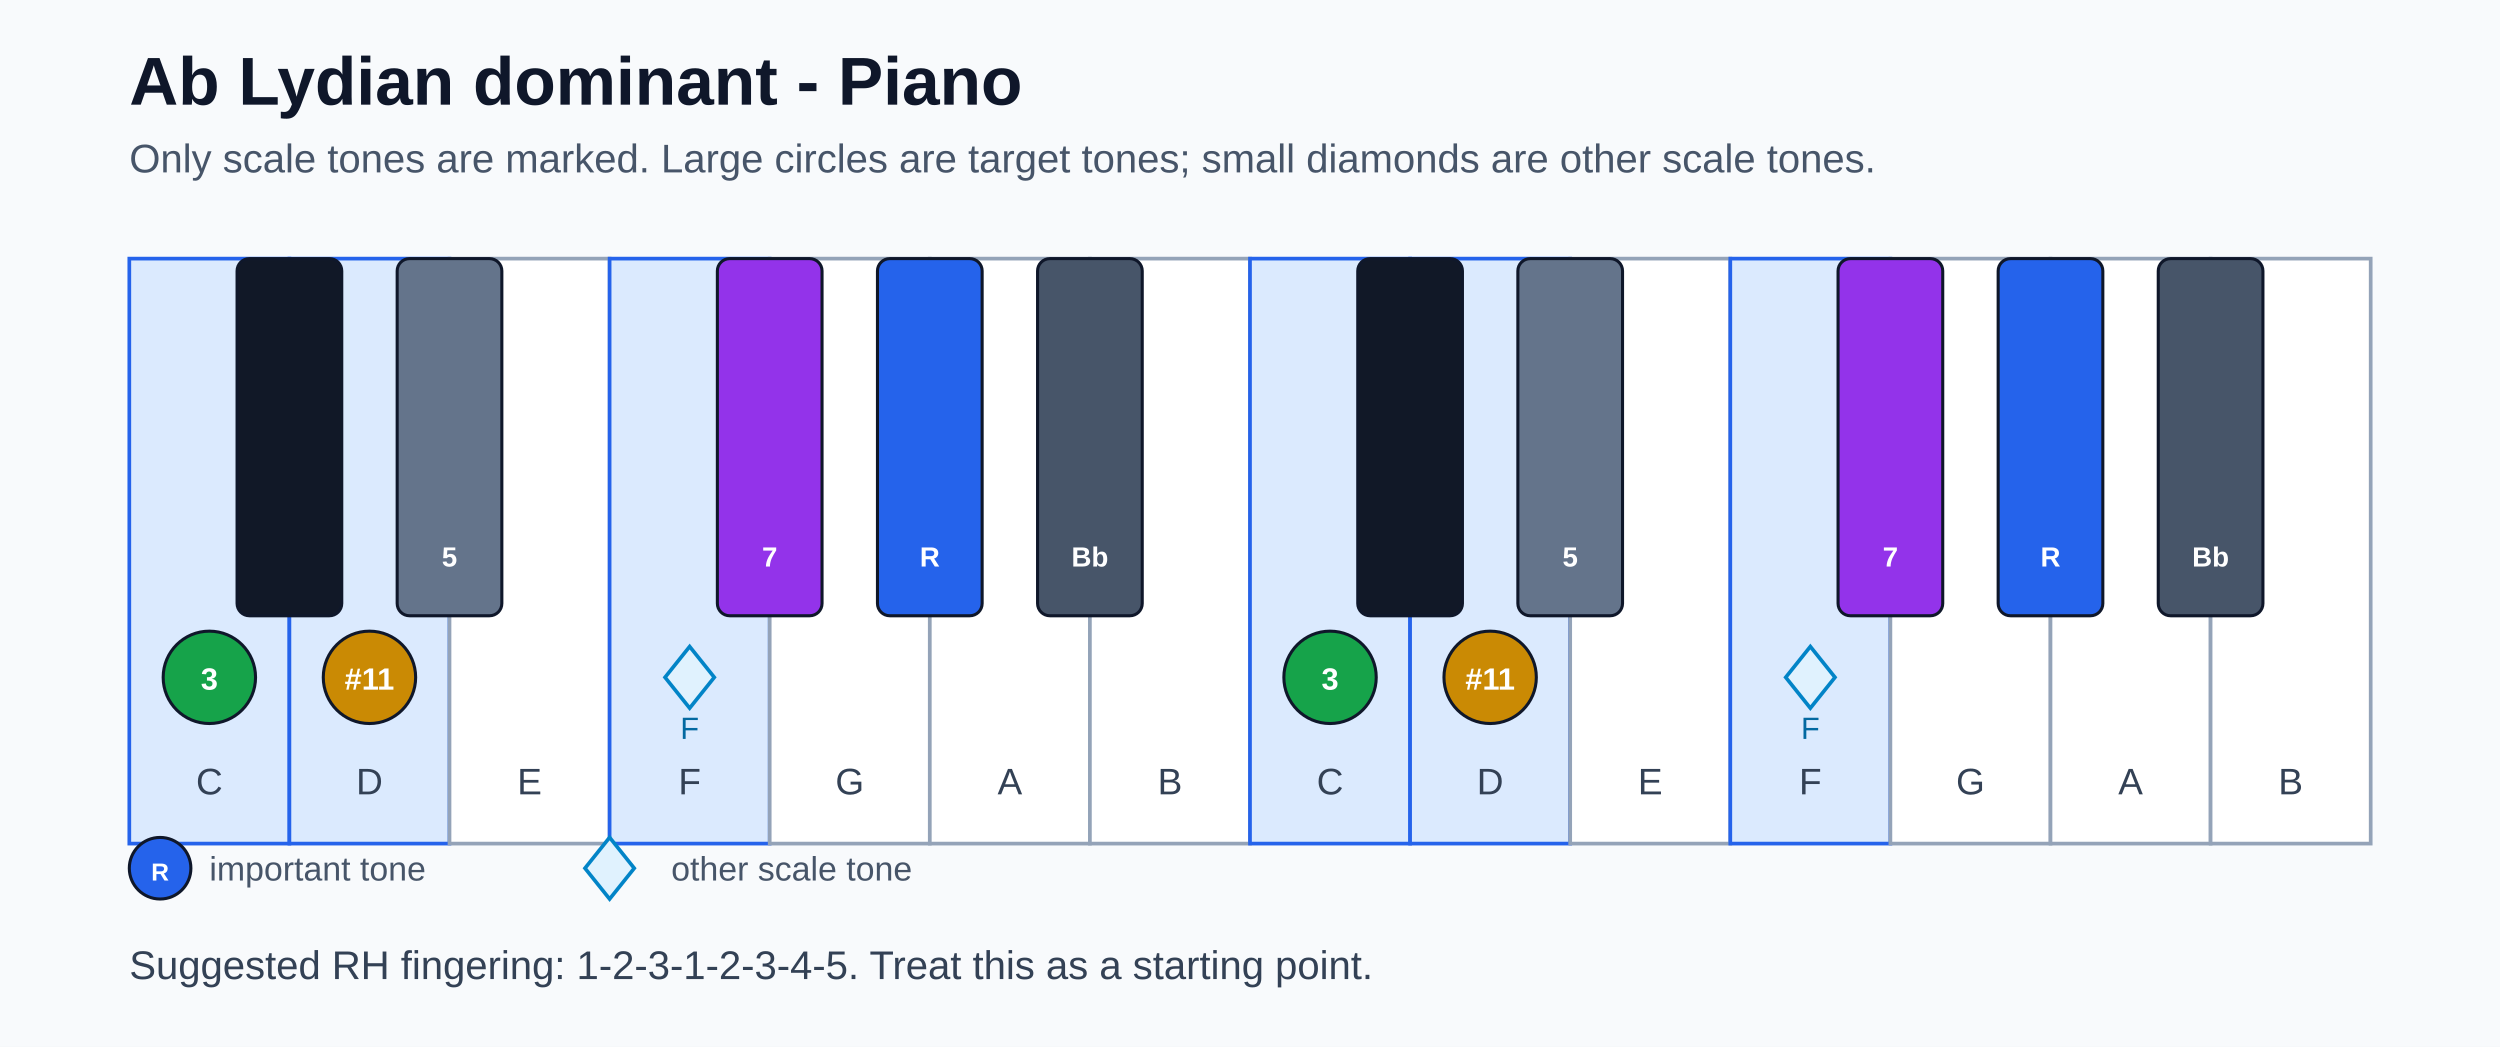
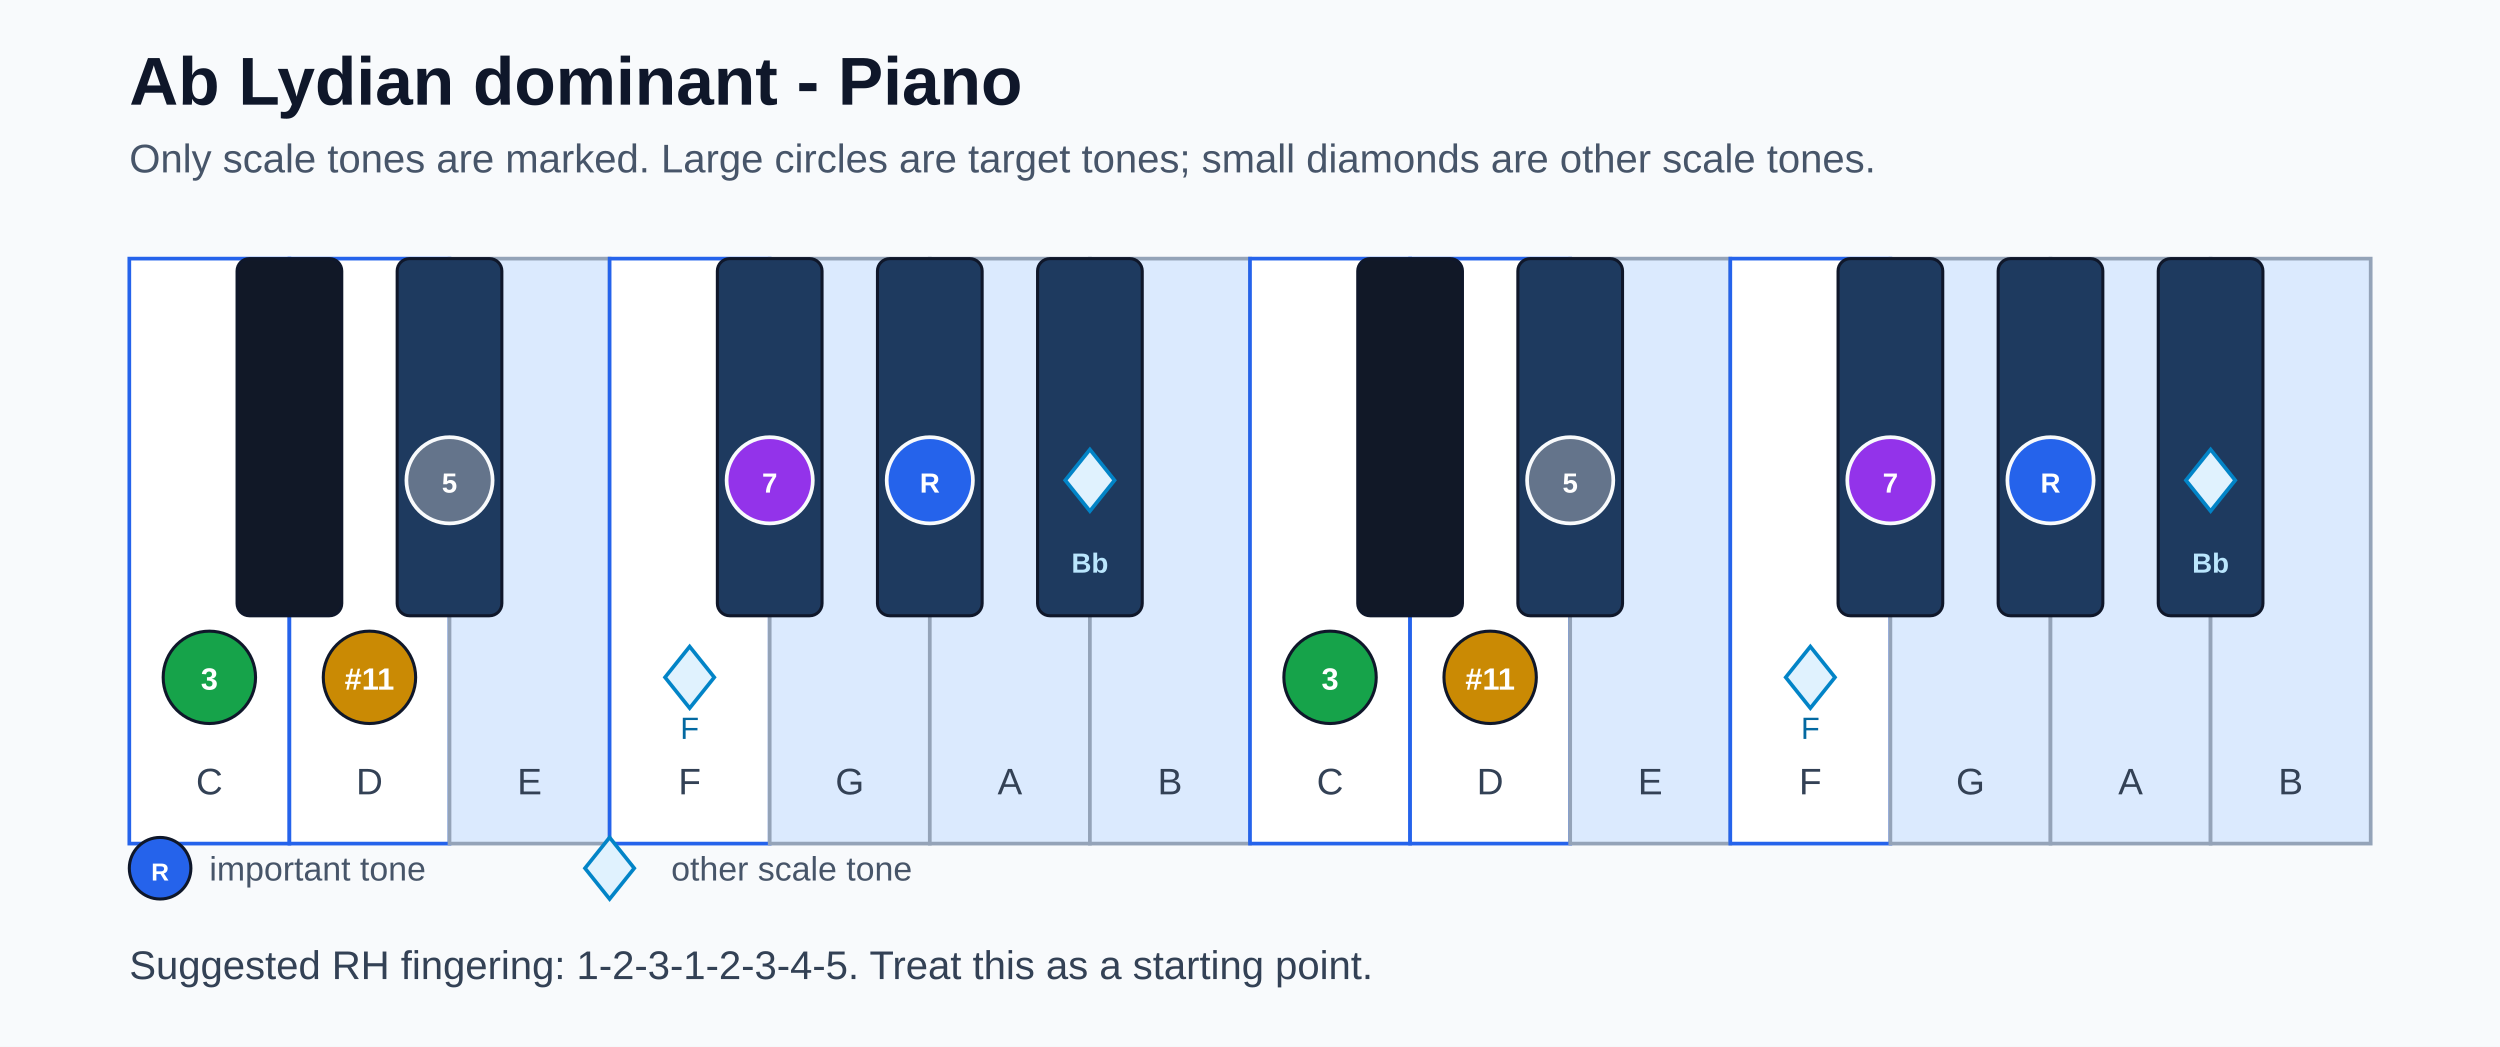
<svg xmlns="http://www.w3.org/2000/svg" width="812" height="340" viewBox="0 0 812 340">
  <rect width="100%" height="100%" fill="#f8fafc" />
  <text x="42" y="34" font-family="Arial, sans-serif" font-size="22" font-weight="700" fill="#0f172a">Ab Lydian dominant - Piano</text>
  <text x="42" y="56" font-family="Arial, sans-serif" font-size="13" fill="#475569">Only scale tones are marked. Large circles are target tones; small diamonds are other scale tones.</text>
-   <rect x="42" y="84" width="52" height="190" fill="#dbeafe" stroke="#2563eb" stroke-width="1.2" />
+   <rect x="42" y="84" width="52" height="190" fill="#ffffff" stroke="#2563eb" stroke-width="1.2" />
  <text x="68.0" y="258" text-anchor="middle" font-family="Arial, sans-serif" font-size="12" fill="#334155">C</text>
  <circle cx="68.0" cy="220" r="15" fill="#16a34a" stroke="#0f172a" stroke-width="1" />
  <text x="68.0" y="224" text-anchor="middle" font-family="Arial, sans-serif" font-size="10" font-weight="700" fill="#ffffff">3</text>
-   <rect x="94" y="84" width="52" height="190" fill="#dbeafe" stroke="#2563eb" stroke-width="1.2" />
+   <rect x="94" y="84" width="52" height="190" fill="#ffffff" stroke="#2563eb" stroke-width="1.2" />
  <text x="120.0" y="258" text-anchor="middle" font-family="Arial, sans-serif" font-size="12" fill="#334155">D</text>
  <circle cx="120.0" cy="220" r="15" fill="#ca8a04" stroke="#0f172a" stroke-width="1" />
  <text x="120.0" y="224" text-anchor="middle" font-family="Arial, sans-serif" font-size="10" font-weight="700" fill="#ffffff">#11</text>
-   <rect x="146" y="84" width="52" height="190" fill="#ffffff" stroke="#94a3b8" stroke-width="1.2" />
+   <rect x="146" y="84" width="52" height="190" fill="#dbeafe" stroke="#94a3b8" stroke-width="1.2" />
  <text x="172.0" y="258" text-anchor="middle" font-family="Arial, sans-serif" font-size="12" fill="#334155">E</text>
-   <rect x="198" y="84" width="52" height="190" fill="#dbeafe" stroke="#2563eb" stroke-width="1.2" />
+   <rect x="198" y="84" width="52" height="190" fill="#ffffff" stroke="#2563eb" stroke-width="1.2" />
  <text x="224.0" y="258" text-anchor="middle" font-family="Arial, sans-serif" font-size="12" fill="#334155">F</text>
  <polygon points="224.0,210 232.0,220 224.0,230 216.0,220" fill="#e0f2fe" stroke="#0284c7" stroke-width="1.2" />
  <text x="224.0" y="240" text-anchor="middle" font-family="Arial, sans-serif" font-size="10" fill="#0369a1">F</text>
-   <rect x="250" y="84" width="52" height="190" fill="#ffffff" stroke="#94a3b8" stroke-width="1.2" />
+   <rect x="250" y="84" width="52" height="190" fill="#dbeafe" stroke="#94a3b8" stroke-width="1.2" />
  <text x="276.0" y="258" text-anchor="middle" font-family="Arial, sans-serif" font-size="12" fill="#334155">G</text>
-   <rect x="302" y="84" width="52" height="190" fill="#ffffff" stroke="#94a3b8" stroke-width="1.2" />
+   <rect x="302" y="84" width="52" height="190" fill="#dbeafe" stroke="#94a3b8" stroke-width="1.2" />
  <text x="328.0" y="258" text-anchor="middle" font-family="Arial, sans-serif" font-size="12" fill="#334155">A</text>
-   <rect x="354" y="84" width="52" height="190" fill="#ffffff" stroke="#94a3b8" stroke-width="1.2" />
+   <rect x="354" y="84" width="52" height="190" fill="#dbeafe" stroke="#94a3b8" stroke-width="1.2" />
  <text x="380.0" y="258" text-anchor="middle" font-family="Arial, sans-serif" font-size="12" fill="#334155">B</text>
-   <rect x="406" y="84" width="52" height="190" fill="#dbeafe" stroke="#2563eb" stroke-width="1.2" />
+   <rect x="406" y="84" width="52" height="190" fill="#ffffff" stroke="#2563eb" stroke-width="1.2" />
  <text x="432.0" y="258" text-anchor="middle" font-family="Arial, sans-serif" font-size="12" fill="#334155">C</text>
  <circle cx="432.0" cy="220" r="15" fill="#16a34a" stroke="#0f172a" stroke-width="1" />
  <text x="432.0" y="224" text-anchor="middle" font-family="Arial, sans-serif" font-size="10" font-weight="700" fill="#ffffff">3</text>
-   <rect x="458" y="84" width="52" height="190" fill="#dbeafe" stroke="#2563eb" stroke-width="1.2" />
+   <rect x="458" y="84" width="52" height="190" fill="#ffffff" stroke="#2563eb" stroke-width="1.2" />
  <text x="484.0" y="258" text-anchor="middle" font-family="Arial, sans-serif" font-size="12" fill="#334155">D</text>
  <circle cx="484.0" cy="220" r="15" fill="#ca8a04" stroke="#0f172a" stroke-width="1" />
  <text x="484.0" y="224" text-anchor="middle" font-family="Arial, sans-serif" font-size="10" font-weight="700" fill="#ffffff">#11</text>
-   <rect x="510" y="84" width="52" height="190" fill="#ffffff" stroke="#94a3b8" stroke-width="1.2" />
+   <rect x="510" y="84" width="52" height="190" fill="#dbeafe" stroke="#94a3b8" stroke-width="1.2" />
  <text x="536.0" y="258" text-anchor="middle" font-family="Arial, sans-serif" font-size="12" fill="#334155">E</text>
-   <rect x="562" y="84" width="52" height="190" fill="#dbeafe" stroke="#2563eb" stroke-width="1.2" />
+   <rect x="562" y="84" width="52" height="190" fill="#ffffff" stroke="#2563eb" stroke-width="1.2" />
  <text x="588.0" y="258" text-anchor="middle" font-family="Arial, sans-serif" font-size="12" fill="#334155">F</text>
  <polygon points="588.0,210 596.0,220 588.0,230 580.0,220" fill="#e0f2fe" stroke="#0284c7" stroke-width="1.2" />
  <text x="588.0" y="240" text-anchor="middle" font-family="Arial, sans-serif" font-size="10" fill="#0369a1">F</text>
-   <rect x="614" y="84" width="52" height="190" fill="#ffffff" stroke="#94a3b8" stroke-width="1.2" />
+   <rect x="614" y="84" width="52" height="190" fill="#dbeafe" stroke="#94a3b8" stroke-width="1.2" />
  <text x="640.0" y="258" text-anchor="middle" font-family="Arial, sans-serif" font-size="12" fill="#334155">G</text>
-   <rect x="666" y="84" width="52" height="190" fill="#ffffff" stroke="#94a3b8" stroke-width="1.2" />
+   <rect x="666" y="84" width="52" height="190" fill="#dbeafe" stroke="#94a3b8" stroke-width="1.2" />
  <text x="692.0" y="258" text-anchor="middle" font-family="Arial, sans-serif" font-size="12" fill="#334155">A</text>
-   <rect x="718" y="84" width="52" height="190" fill="#ffffff" stroke="#94a3b8" stroke-width="1.2" />
+   <rect x="718" y="84" width="52" height="190" fill="#dbeafe" stroke="#94a3b8" stroke-width="1.2" />
  <text x="744.0" y="258" text-anchor="middle" font-family="Arial, sans-serif" font-size="12" fill="#334155">B</text>
  <rect x="77.0" y="84" width="34" height="116" rx="4" fill="#111827" stroke="#0f172a" stroke-width="1" />
-   <rect x="129.0" y="84" width="34" height="116" rx="4" fill="#64748b" stroke="#0f172a" stroke-width="1" />
-   <text x="146.0" y="184" text-anchor="middle" font-family="Arial, sans-serif" font-size="9" font-weight="700" fill="#ffffff">5</text>
-   <rect x="233.0" y="84" width="34" height="116" rx="4" fill="#9333ea" stroke="#0f172a" stroke-width="1" />
-   <text x="250.0" y="184" text-anchor="middle" font-family="Arial, sans-serif" font-size="9" font-weight="700" fill="#ffffff">7</text>
-   <rect x="285.0" y="84" width="34" height="116" rx="4" fill="#2563eb" stroke="#0f172a" stroke-width="1" />
-   <text x="302.0" y="184" text-anchor="middle" font-family="Arial, sans-serif" font-size="9" font-weight="700" fill="#ffffff">R</text>
-   <rect x="337.0" y="84" width="34" height="116" rx="4" fill="#475569" stroke="#0f172a" stroke-width="1" />
-   <text x="354.0" y="184" text-anchor="middle" font-family="Arial, sans-serif" font-size="9" font-weight="700" fill="#ffffff">Bb</text>
+   <rect x="129.0" y="84" width="34" height="116" rx="4" fill="#1e3a5f" stroke="#0f172a" stroke-width="1" />
+   <circle cx="146.0" cy="156" r="14" fill="#64748b" stroke="#f8fafc" stroke-width="1.2" />
+   <text x="146.0" y="160" text-anchor="middle" font-family="Arial, sans-serif" font-size="9" font-weight="700" fill="#ffffff">5</text>
+   <rect x="233.0" y="84" width="34" height="116" rx="4" fill="#1e3a5f" stroke="#0f172a" stroke-width="1" />
+   <circle cx="250.0" cy="156" r="14" fill="#9333ea" stroke="#f8fafc" stroke-width="1.2" />
+   <text x="250.0" y="160" text-anchor="middle" font-family="Arial, sans-serif" font-size="9" font-weight="700" fill="#ffffff">7</text>
+   <rect x="285.0" y="84" width="34" height="116" rx="4" fill="#1e3a5f" stroke="#0f172a" stroke-width="1" />
+   <circle cx="302.0" cy="156" r="14" fill="#2563eb" stroke="#f8fafc" stroke-width="1.2" />
+   <text x="302.0" y="160" text-anchor="middle" font-family="Arial, sans-serif" font-size="9" font-weight="700" fill="#ffffff">R</text>
+   <rect x="337.0" y="84" width="34" height="116" rx="4" fill="#1e3a5f" stroke="#0f172a" stroke-width="1" />
+   <polygon points="354.0,146 362.0,156 354.0,166 346.0,156" fill="#e0f2fe" stroke="#0284c7" stroke-width="1.2" />
+   <text x="354.0" y="186" text-anchor="middle" font-family="Arial, sans-serif" font-size="9" font-weight="700" fill="#bae6fd">Bb</text>
  <rect x="441.0" y="84" width="34" height="116" rx="4" fill="#111827" stroke="#0f172a" stroke-width="1" />
-   <rect x="493.0" y="84" width="34" height="116" rx="4" fill="#64748b" stroke="#0f172a" stroke-width="1" />
-   <text x="510.0" y="184" text-anchor="middle" font-family="Arial, sans-serif" font-size="9" font-weight="700" fill="#ffffff">5</text>
-   <rect x="597.0" y="84" width="34" height="116" rx="4" fill="#9333ea" stroke="#0f172a" stroke-width="1" />
-   <text x="614.0" y="184" text-anchor="middle" font-family="Arial, sans-serif" font-size="9" font-weight="700" fill="#ffffff">7</text>
-   <rect x="649.0" y="84" width="34" height="116" rx="4" fill="#2563eb" stroke="#0f172a" stroke-width="1" />
-   <text x="666.0" y="184" text-anchor="middle" font-family="Arial, sans-serif" font-size="9" font-weight="700" fill="#ffffff">R</text>
-   <rect x="701.0" y="84" width="34" height="116" rx="4" fill="#475569" stroke="#0f172a" stroke-width="1" />
-   <text x="718.0" y="184" text-anchor="middle" font-family="Arial, sans-serif" font-size="9" font-weight="700" fill="#ffffff">Bb</text>
+   <rect x="493.0" y="84" width="34" height="116" rx="4" fill="#1e3a5f" stroke="#0f172a" stroke-width="1" />
+   <circle cx="510.0" cy="156" r="14" fill="#64748b" stroke="#f8fafc" stroke-width="1.2" />
+   <text x="510.0" y="160" text-anchor="middle" font-family="Arial, sans-serif" font-size="9" font-weight="700" fill="#ffffff">5</text>
+   <rect x="597.0" y="84" width="34" height="116" rx="4" fill="#1e3a5f" stroke="#0f172a" stroke-width="1" />
+   <circle cx="614.0" cy="156" r="14" fill="#9333ea" stroke="#f8fafc" stroke-width="1.2" />
+   <text x="614.0" y="160" text-anchor="middle" font-family="Arial, sans-serif" font-size="9" font-weight="700" fill="#ffffff">7</text>
+   <rect x="649.0" y="84" width="34" height="116" rx="4" fill="#1e3a5f" stroke="#0f172a" stroke-width="1" />
+   <circle cx="666.0" cy="156" r="14" fill="#2563eb" stroke="#f8fafc" stroke-width="1.2" />
+   <text x="666.0" y="160" text-anchor="middle" font-family="Arial, sans-serif" font-size="9" font-weight="700" fill="#ffffff">R</text>
+   <rect x="701.0" y="84" width="34" height="116" rx="4" fill="#1e3a5f" stroke="#0f172a" stroke-width="1" />
+   <polygon points="718.0,146 726.0,156 718.0,166 710.0,156" fill="#e0f2fe" stroke="#0284c7" stroke-width="1.2" />
+   <text x="718.0" y="186" text-anchor="middle" font-family="Arial, sans-serif" font-size="9" font-weight="700" fill="#bae6fd">Bb</text>
  <circle cx="52" cy="282" r="10" fill="#2563eb" stroke="#0f172a" stroke-width="1" />
  <text x="52" y="286" text-anchor="middle" font-family="Arial, sans-serif" font-size="8" font-weight="700" fill="#ffffff">R</text>
  <text x="68" y="286" font-family="Arial, sans-serif" font-size="11" fill="#475569">important tone</text>
  <polygon points="198,272 206,282 198,292 190,282" fill="#e0f2fe" stroke="#0284c7" stroke-width="1.2" />
  <text x="218" y="286" font-family="Arial, sans-serif" font-size="11" fill="#475569">other scale tone</text>
  <text x="42" y="318" font-family="Arial, sans-serif" font-size="13" fill="#334155">Suggested RH fingering: 1-2-3-1-2-3-4-5. Treat this as a starting point.</text>
</svg>
